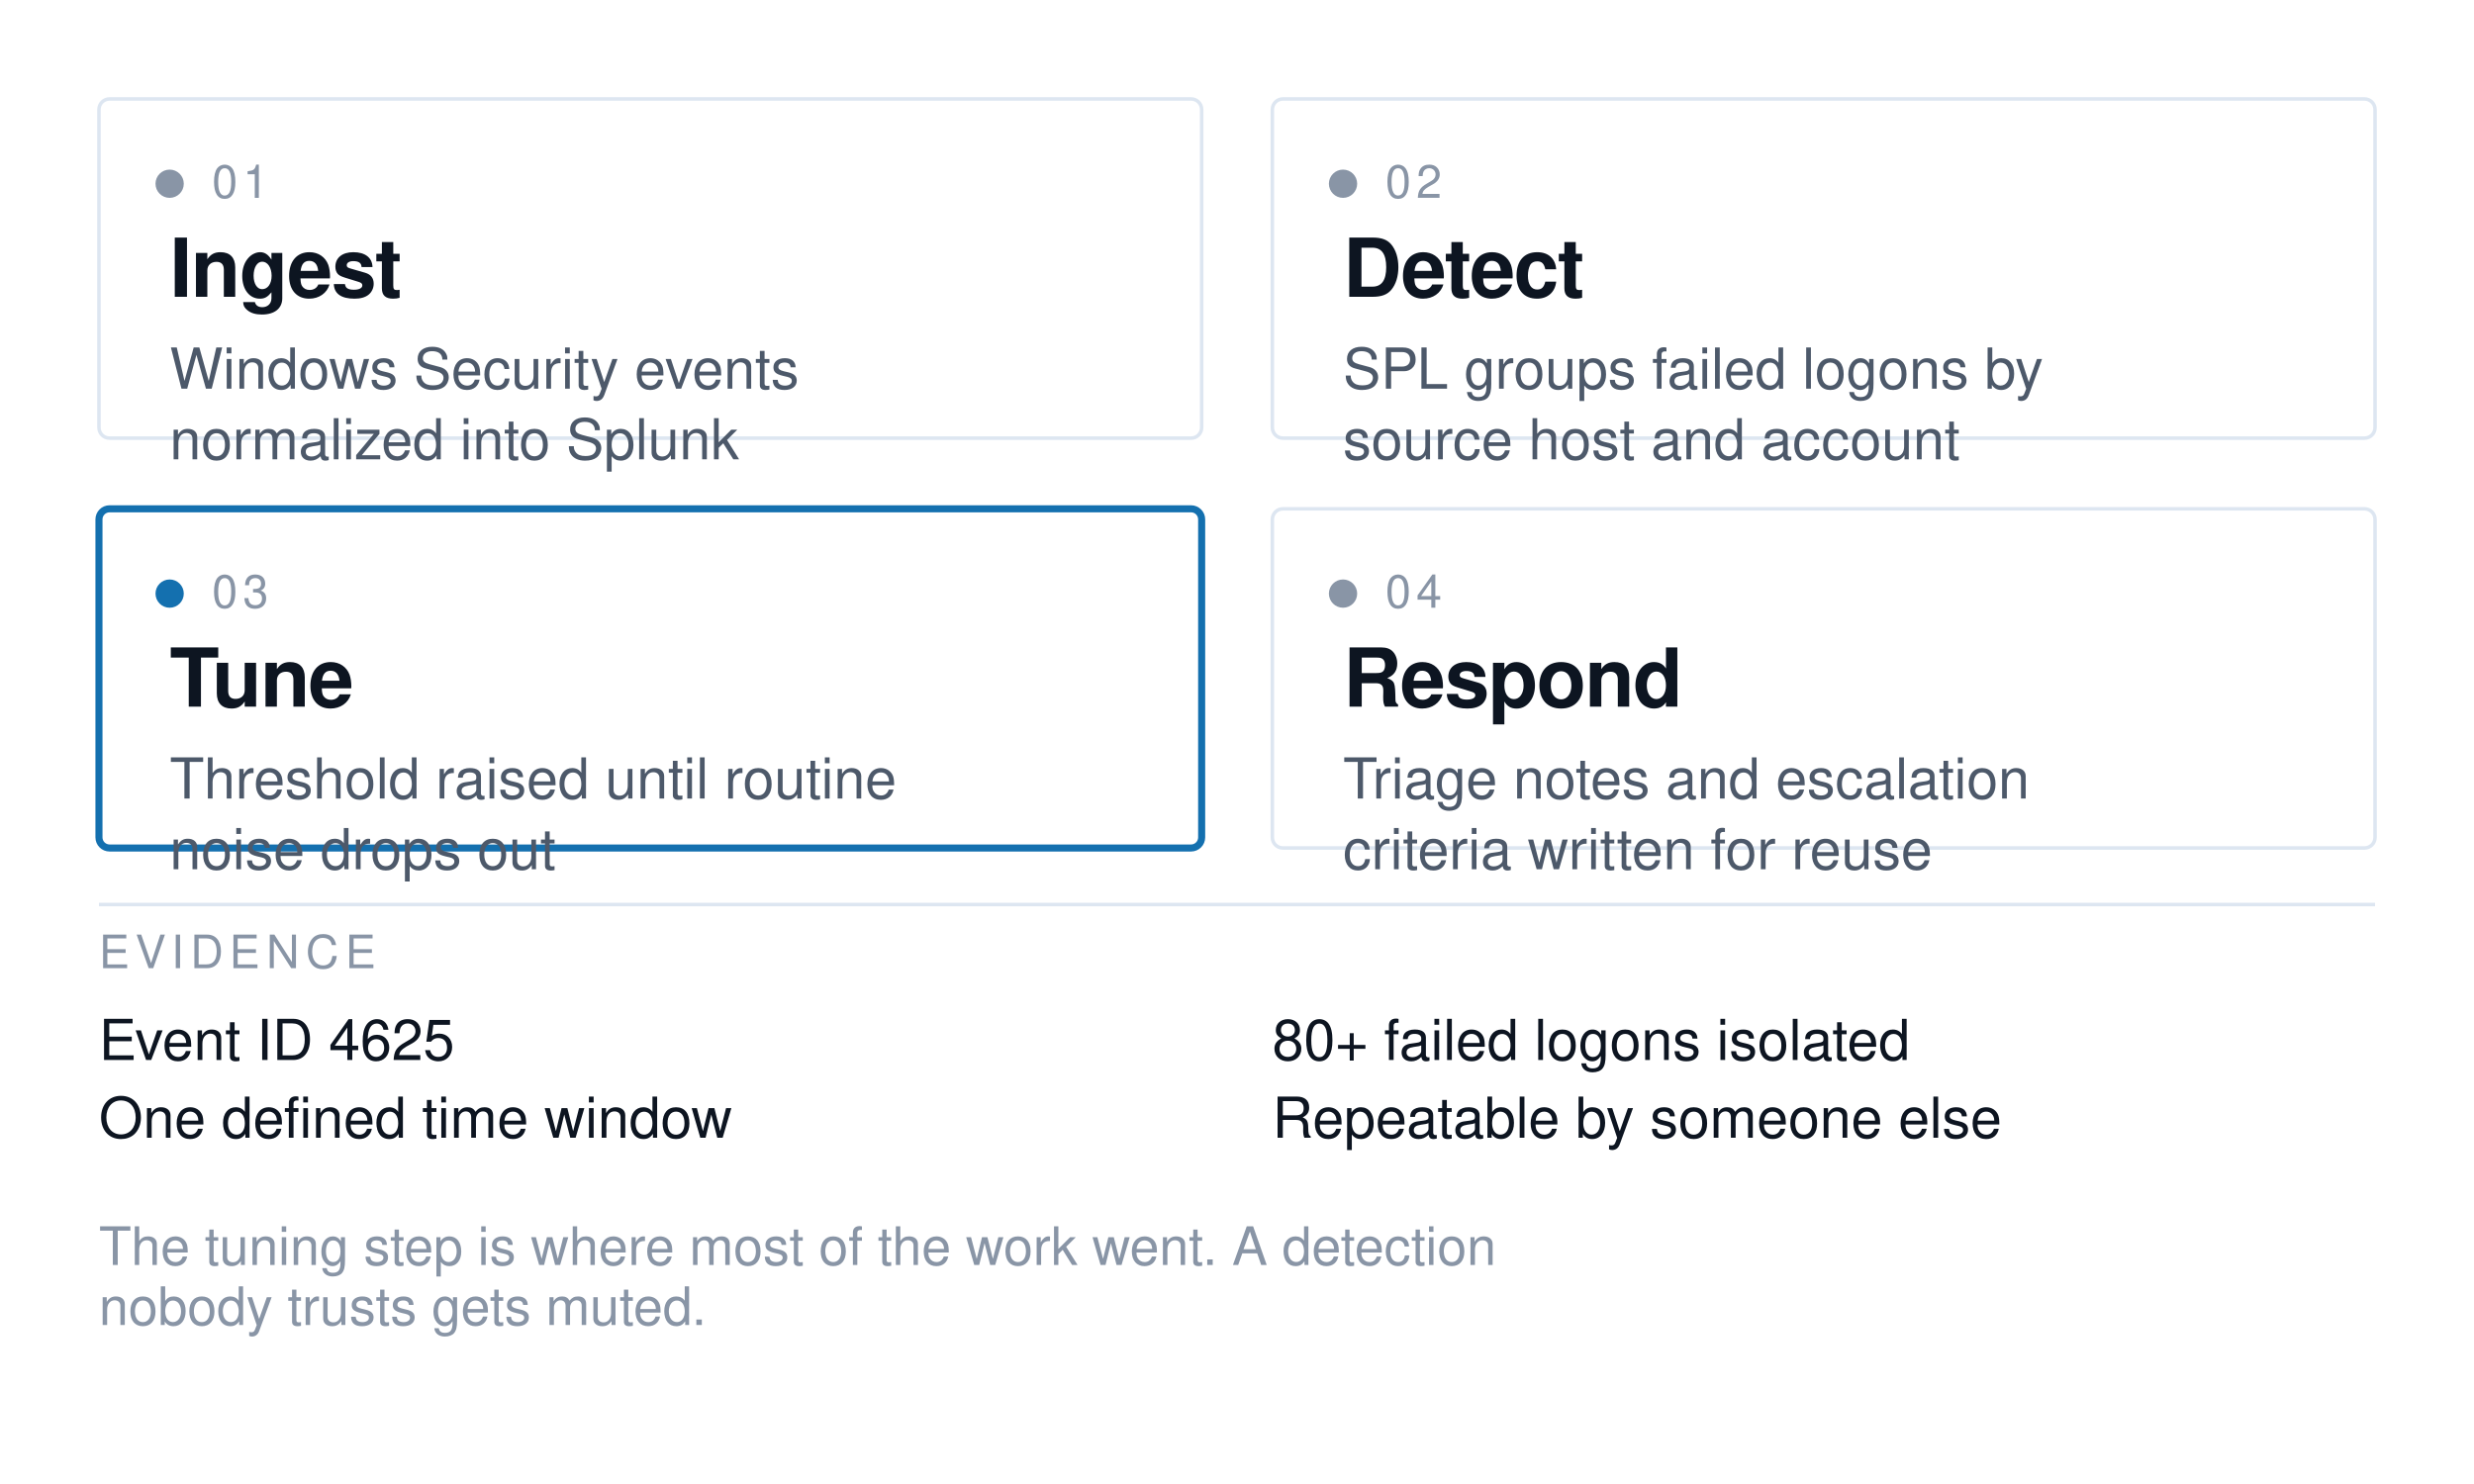
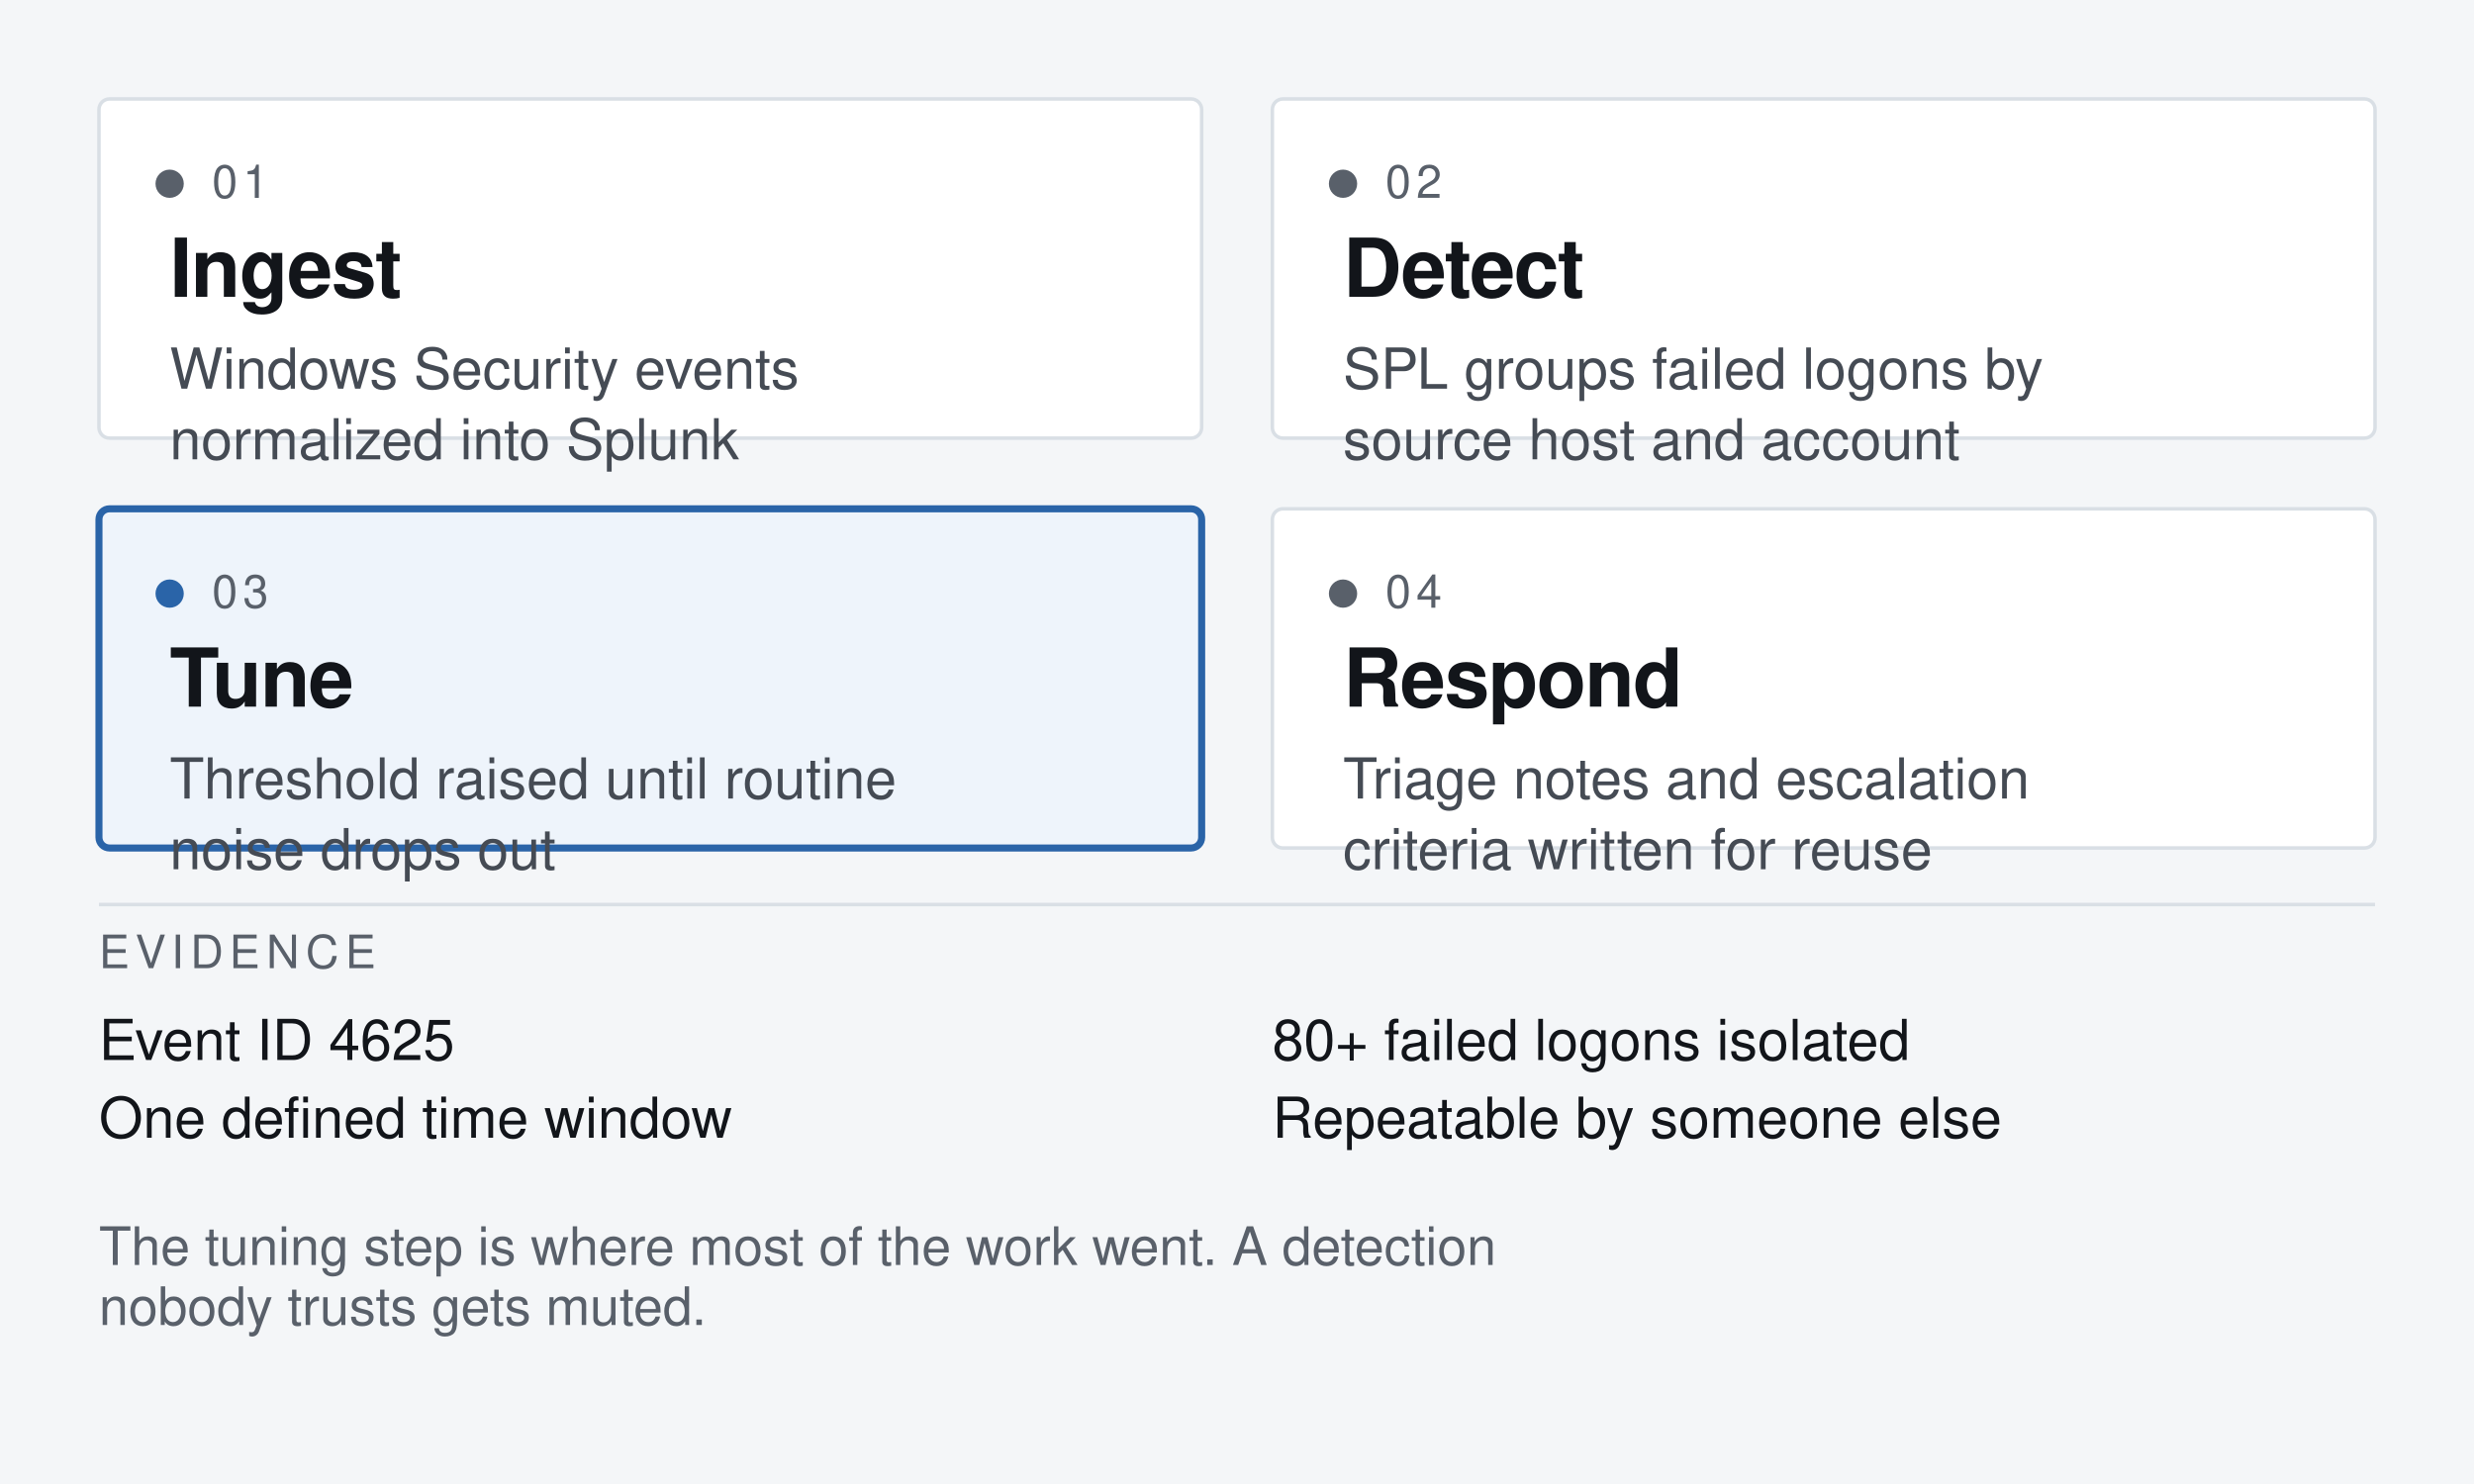
<svg xmlns="http://www.w3.org/2000/svg" viewBox="0 0 700 420" width="700" height="420" role="img" aria-label="log analysis diagram">
-   <rect width="700" height="420" fill="#ffffff" />
-   <rect x="28.0" y="28" width="312.0" height="96" rx="3" fill="#ffffff" stroke="#dde6f1" stroke-width="1" />
-   <circle cx="48.0" cy="52" r="4" fill="#8995a6" />
-   <text x="60.0" y="56" font-family="'Helvetica Neue',Helvetica,Arial,sans-serif" font-size="13" letter-spacing="1.5" fill="#8995a6">01</text>
-   <text x="48.0" y="84" font-family="'Helvetica Neue',Helvetica,Arial,sans-serif" font-size="23" font-weight="600" letter-spacing="-0.4" fill="#0d1521">Ingest</text>
-   <text x="48.0" y="110" font-family="'Helvetica Neue',Helvetica,Arial,sans-serif" font-size="16" fill="#4d596a">Windows Security events</text>
-   <text x="48.0" y="130" font-family="'Helvetica Neue',Helvetica,Arial,sans-serif" font-size="16" fill="#4d596a">normalized into Splunk</text>
-   <rect x="360.0" y="28" width="312.0" height="96" rx="3" fill="#ffffff" stroke="#dde6f1" stroke-width="1" />
-   <circle cx="380.0" cy="52" r="4" fill="#8995a6" />
-   <text x="392.0" y="56" font-family="'Helvetica Neue',Helvetica,Arial,sans-serif" font-size="13" letter-spacing="1.5" fill="#8995a6">02</text>
-   <text x="380.0" y="84" font-family="'Helvetica Neue',Helvetica,Arial,sans-serif" font-size="23" font-weight="600" letter-spacing="-0.4" fill="#0d1521">Detect</text>
-   <text x="380.0" y="110" font-family="'Helvetica Neue',Helvetica,Arial,sans-serif" font-size="16" fill="#4d596a">SPL groups failed logons by</text>
-   <text x="380.0" y="130" font-family="'Helvetica Neue',Helvetica,Arial,sans-serif" font-size="16" fill="#4d596a">source host and account</text>
-   <rect x="28.0" y="144" width="312.0" height="96" rx="3" fill="#ffffff" stroke="#1470af" stroke-width="2" />
-   <circle cx="48.0" cy="168" r="4" fill="#1470af" />
-   <text x="60.0" y="172" font-family="'Helvetica Neue',Helvetica,Arial,sans-serif" font-size="13" letter-spacing="1.5" fill="#8995a6">03</text>
-   <text x="48.0" y="200" font-family="'Helvetica Neue',Helvetica,Arial,sans-serif" font-size="23" font-weight="600" letter-spacing="-0.4" fill="#0d1521">Tune</text>
-   <text x="48.0" y="226" font-family="'Helvetica Neue',Helvetica,Arial,sans-serif" font-size="16" fill="#4d596a">Threshold raised until routine</text>
-   <text x="48.0" y="246" font-family="'Helvetica Neue',Helvetica,Arial,sans-serif" font-size="16" fill="#4d596a">noise drops out</text>
-   <rect x="360.0" y="144" width="312.0" height="96" rx="3" fill="#ffffff" stroke="#dde6f1" stroke-width="1" />
-   <circle cx="380.0" cy="168" r="4" fill="#8995a6" />
-   <text x="392.0" y="172" font-family="'Helvetica Neue',Helvetica,Arial,sans-serif" font-size="13" letter-spacing="1.5" fill="#8995a6">04</text>
-   <text x="380.0" y="200" font-family="'Helvetica Neue',Helvetica,Arial,sans-serif" font-size="23" font-weight="600" letter-spacing="-0.4" fill="#0d1521">Respond</text>
-   <text x="380.0" y="226" font-family="'Helvetica Neue',Helvetica,Arial,sans-serif" font-size="16" fill="#4d596a">Triage notes and escalation</text>
-   <text x="380.0" y="246" font-family="'Helvetica Neue',Helvetica,Arial,sans-serif" font-size="16" fill="#4d596a">criteria written for reuse</text>
-   <line x1="28" y1="256" x2="672" y2="256" stroke="#dde6f1" stroke-width="1" />
-   <text x="28" y="274" font-family="'Helvetica Neue',Helvetica,Arial,sans-serif" font-size="13" letter-spacing="1.8" fill="#8995a6">EVIDENCE</text>
-   <text x="28.0" y="300" font-family="'Helvetica Neue',Helvetica,Arial,sans-serif" font-size="16" fill="#0d1521">Event ID 4625</text>
-   <text x="360.0" y="300" font-family="'Helvetica Neue',Helvetica,Arial,sans-serif" font-size="16" fill="#0d1521">80+ failed logons isolated</text>
-   <text x="28.0" y="322" font-family="'Helvetica Neue',Helvetica,Arial,sans-serif" font-size="16" fill="#0d1521">One defined time window</text>
-   <text x="360.0" y="322" font-family="'Helvetica Neue',Helvetica,Arial,sans-serif" font-size="16" fill="#0d1521">Repeatable by someone else</text>
-   <text x="28" y="358" font-family="'Helvetica Neue',Helvetica,Arial,sans-serif" font-size="15" fill="#8995a6">The tuning step is where most of the work went. A detection</text>
-   <text x="28" y="375" font-family="'Helvetica Neue',Helvetica,Arial,sans-serif" font-size="15" fill="#8995a6">nobody trusts gets muted.</text>
+   <rect width="700" height="420" fill="#f4f6f8" />
+   <rect x="28.0" y="28" width="312.0" height="96" rx="3" fill="#ffffff" stroke="#d9dfe5" stroke-width="1" />
+   <circle cx="48.0" cy="52" r="4" fill="#59606a" />
+   <text x="60.0" y="56" font-family="'Helvetica Neue',Helvetica,Arial,sans-serif" font-size="13" letter-spacing="1.5" fill="#59606a">01</text>
+   <text x="48.0" y="84" font-family="'Helvetica Neue',Helvetica,Arial,sans-serif" font-size="23" font-weight="600" letter-spacing="-0.4" fill="#12151a">Ingest</text>
+   <text x="48.0" y="110" font-family="'Helvetica Neue',Helvetica,Arial,sans-serif" font-size="16" fill="#454b54">Windows Security events</text>
+   <text x="48.0" y="130" font-family="'Helvetica Neue',Helvetica,Arial,sans-serif" font-size="16" fill="#454b54">normalized into Splunk</text>
+   <rect x="360.0" y="28" width="312.0" height="96" rx="3" fill="#ffffff" stroke="#d9dfe5" stroke-width="1" />
+   <circle cx="380.0" cy="52" r="4" fill="#59606a" />
+   <text x="392.0" y="56" font-family="'Helvetica Neue',Helvetica,Arial,sans-serif" font-size="13" letter-spacing="1.5" fill="#59606a">02</text>
+   <text x="380.0" y="84" font-family="'Helvetica Neue',Helvetica,Arial,sans-serif" font-size="23" font-weight="600" letter-spacing="-0.4" fill="#12151a">Detect</text>
+   <text x="380.0" y="110" font-family="'Helvetica Neue',Helvetica,Arial,sans-serif" font-size="16" fill="#454b54">SPL groups failed logons by</text>
+   <text x="380.0" y="130" font-family="'Helvetica Neue',Helvetica,Arial,sans-serif" font-size="16" fill="#454b54">source host and account</text>
+   <rect x="28.0" y="144" width="312.0" height="96" rx="3" fill="#eef4fb" stroke="#2a64a8" stroke-width="2" />
+   <circle cx="48.0" cy="168" r="4" fill="#2a64a8" />
+   <text x="60.0" y="172" font-family="'Helvetica Neue',Helvetica,Arial,sans-serif" font-size="13" letter-spacing="1.5" fill="#59606a">03</text>
+   <text x="48.0" y="200" font-family="'Helvetica Neue',Helvetica,Arial,sans-serif" font-size="23" font-weight="600" letter-spacing="-0.4" fill="#12151a">Tune</text>
+   <text x="48.0" y="226" font-family="'Helvetica Neue',Helvetica,Arial,sans-serif" font-size="16" fill="#454b54">Threshold raised until routine</text>
+   <text x="48.0" y="246" font-family="'Helvetica Neue',Helvetica,Arial,sans-serif" font-size="16" fill="#454b54">noise drops out</text>
+   <rect x="360.0" y="144" width="312.0" height="96" rx="3" fill="#ffffff" stroke="#d9dfe5" stroke-width="1" />
+   <circle cx="380.0" cy="168" r="4" fill="#59606a" />
+   <text x="392.0" y="172" font-family="'Helvetica Neue',Helvetica,Arial,sans-serif" font-size="13" letter-spacing="1.5" fill="#59606a">04</text>
+   <text x="380.0" y="200" font-family="'Helvetica Neue',Helvetica,Arial,sans-serif" font-size="23" font-weight="600" letter-spacing="-0.4" fill="#12151a">Respond</text>
+   <text x="380.0" y="226" font-family="'Helvetica Neue',Helvetica,Arial,sans-serif" font-size="16" fill="#454b54">Triage notes and escalation</text>
+   <text x="380.0" y="246" font-family="'Helvetica Neue',Helvetica,Arial,sans-serif" font-size="16" fill="#454b54">criteria written for reuse</text>
+   <line x1="28" y1="256" x2="672" y2="256" stroke="#d9dfe5" stroke-width="1" />
+   <text x="28" y="274" font-family="'Helvetica Neue',Helvetica,Arial,sans-serif" font-size="13" letter-spacing="1.8" fill="#59606a">EVIDENCE</text>
+   <text x="28.0" y="300" font-family="'Helvetica Neue',Helvetica,Arial,sans-serif" font-size="16" fill="#12151a">Event ID 4625</text>
+   <text x="360.0" y="300" font-family="'Helvetica Neue',Helvetica,Arial,sans-serif" font-size="16" fill="#12151a">80+ failed logons isolated</text>
+   <text x="28.0" y="322" font-family="'Helvetica Neue',Helvetica,Arial,sans-serif" font-size="16" fill="#12151a">One defined time window</text>
+   <text x="360.0" y="322" font-family="'Helvetica Neue',Helvetica,Arial,sans-serif" font-size="16" fill="#12151a">Repeatable by someone else</text>
+   <text x="28" y="358" font-family="'Helvetica Neue',Helvetica,Arial,sans-serif" font-size="15" fill="#59606a">The tuning step is where most of the work went. A detection</text>
+   <text x="28" y="375" font-family="'Helvetica Neue',Helvetica,Arial,sans-serif" font-size="15" fill="#59606a">nobody trusts gets muted.</text>
</svg>
